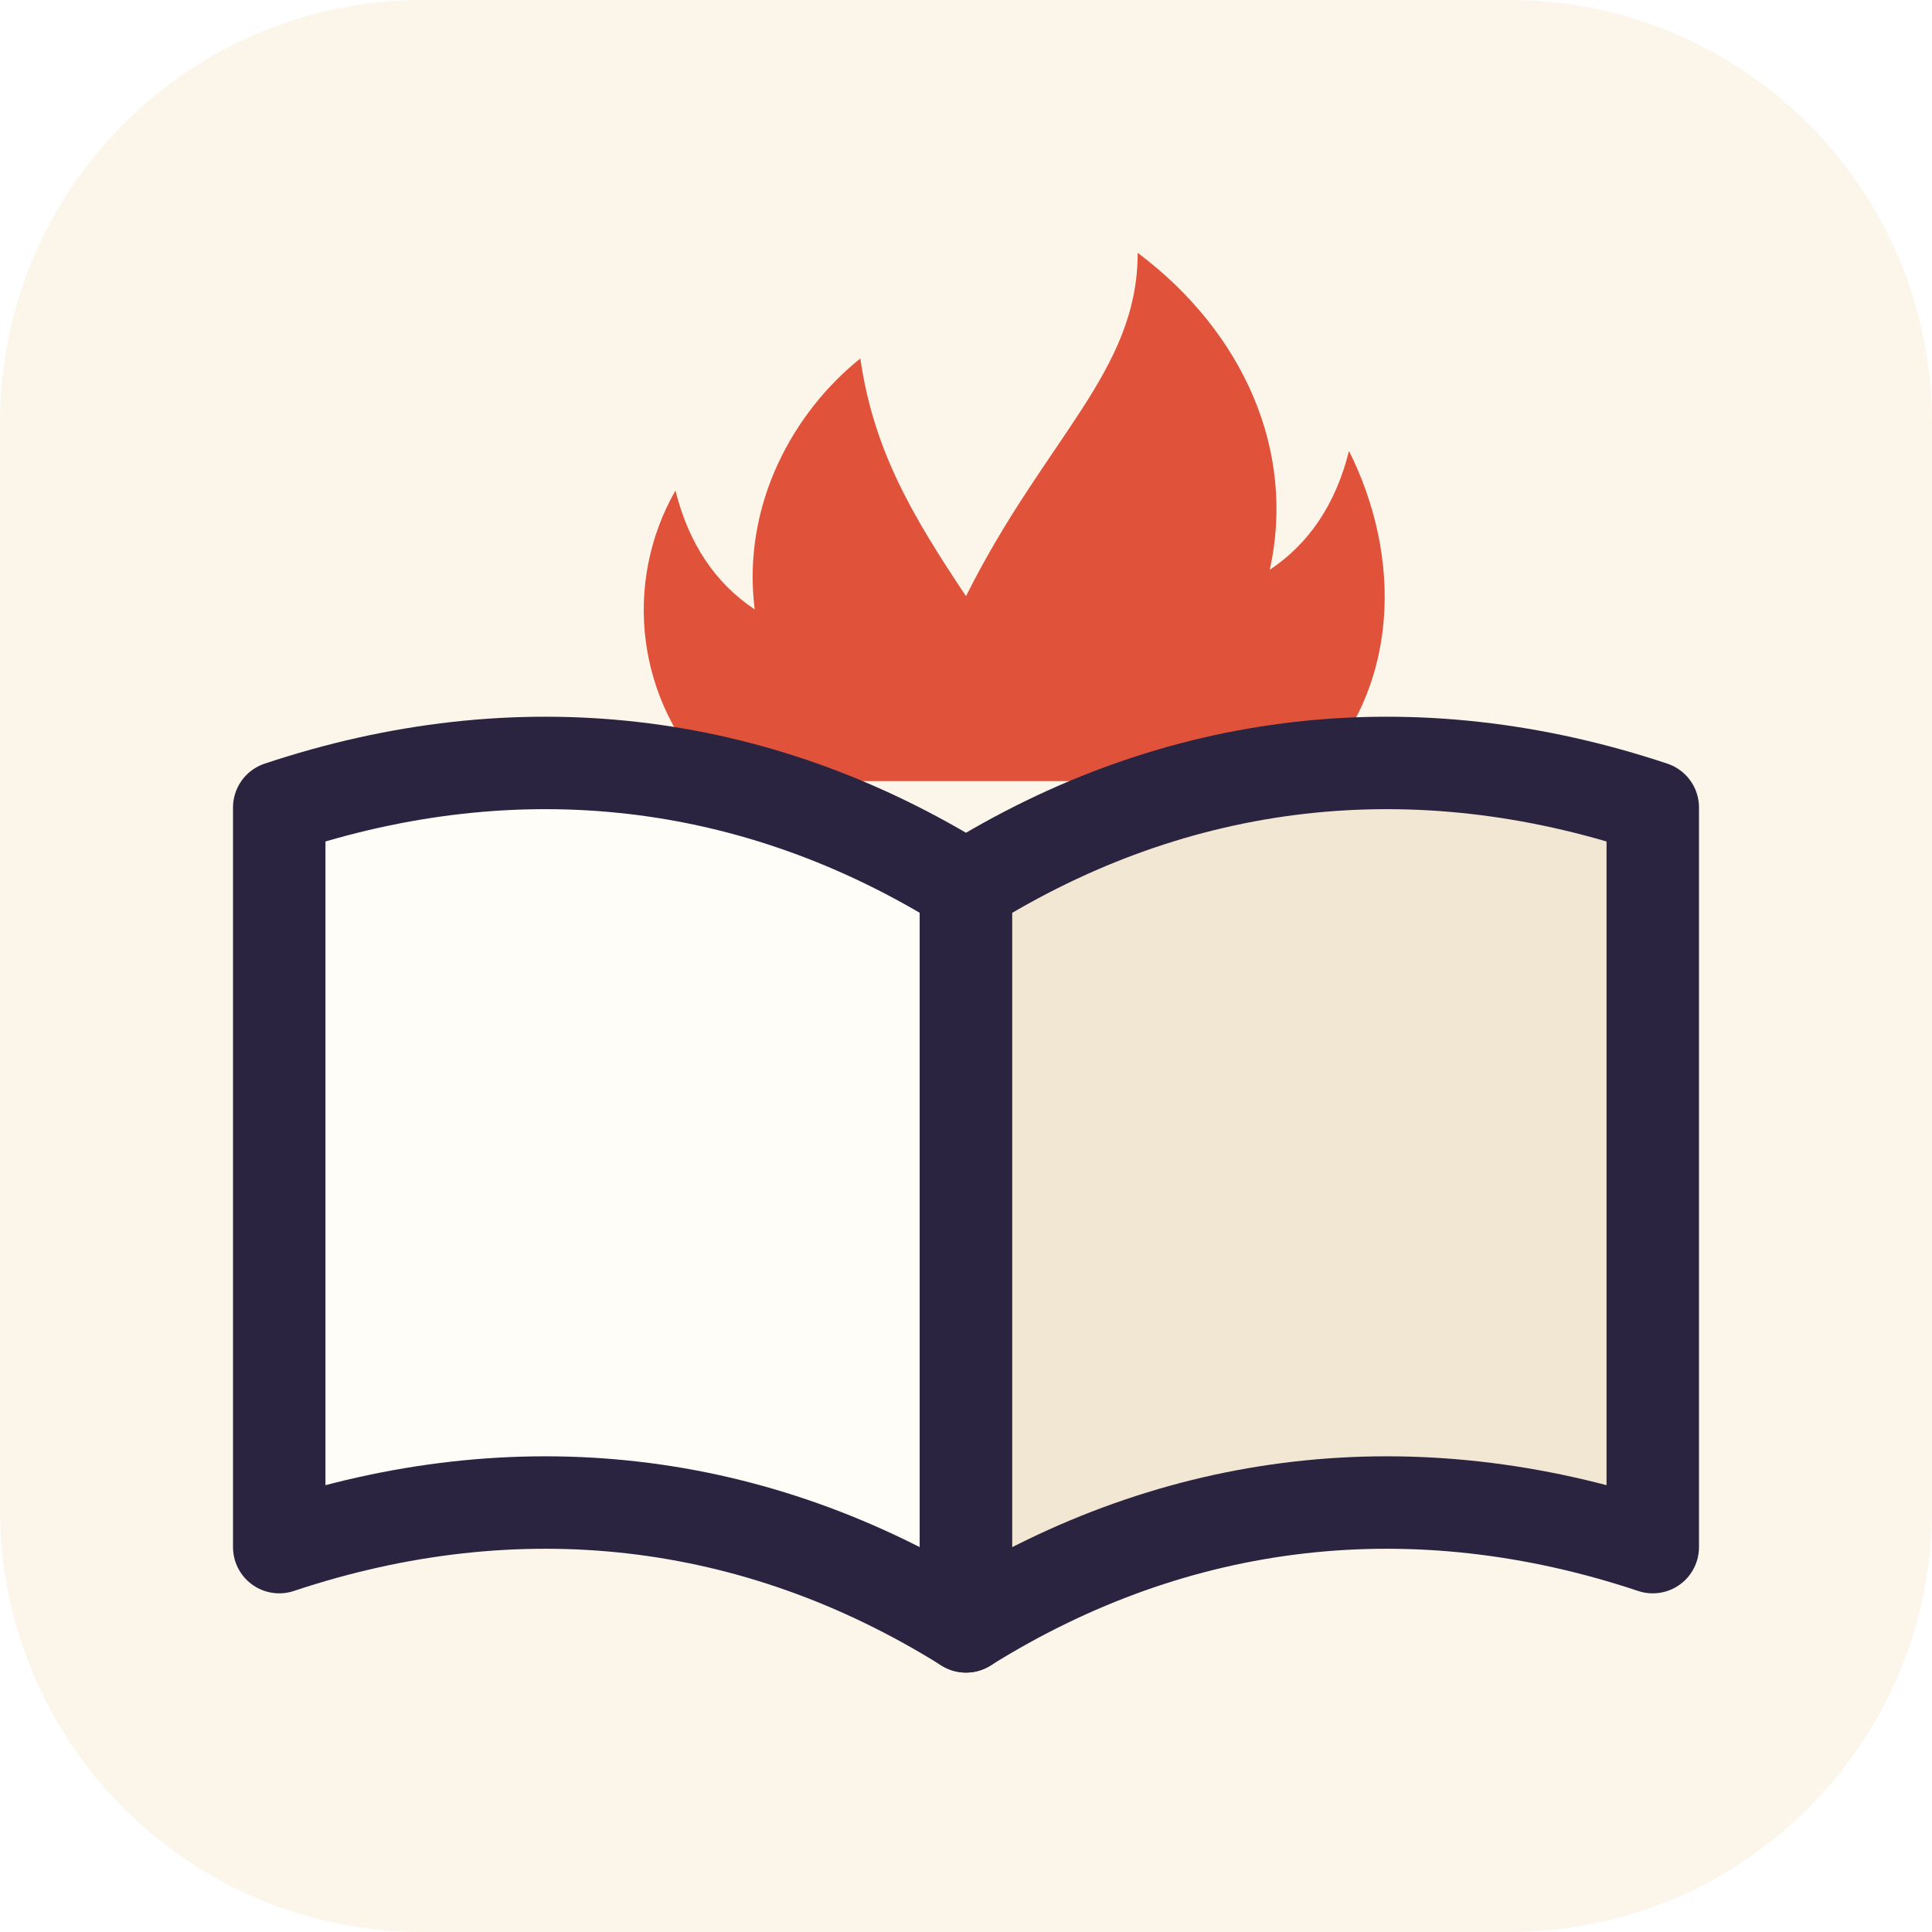
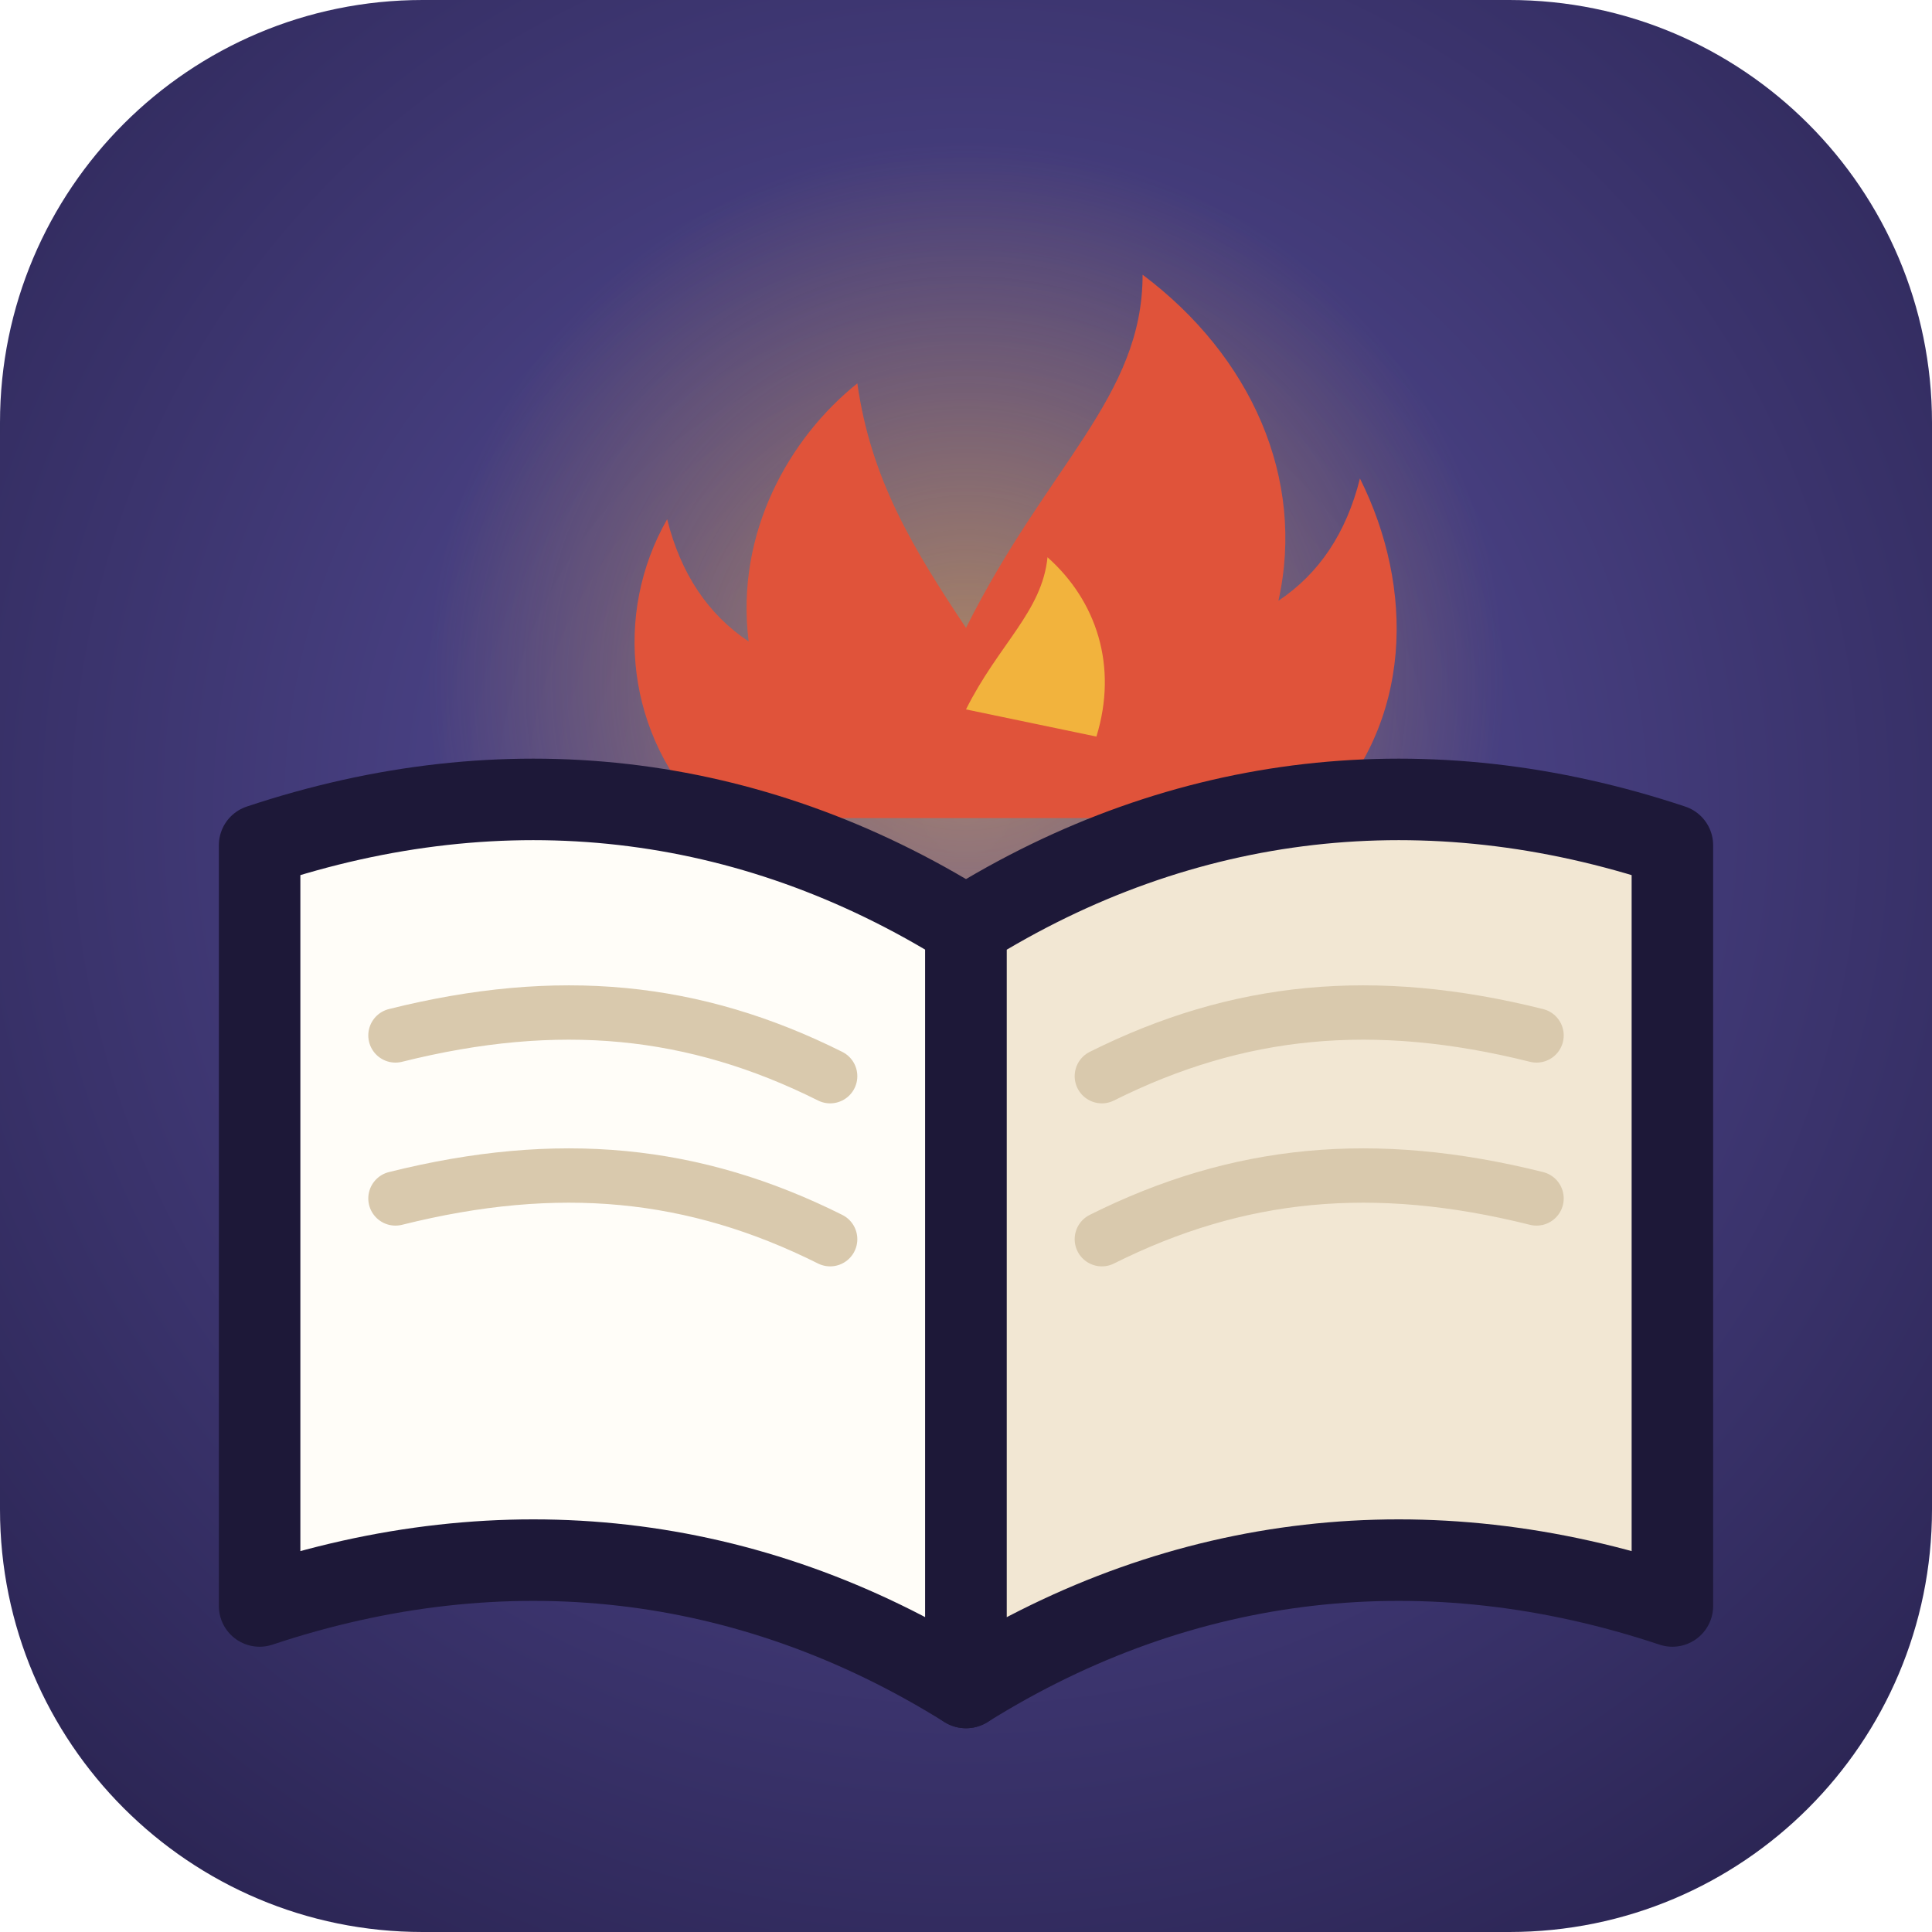
<svg xmlns="http://www.w3.org/2000/svg" viewBox="0 0 64 64">
-   <rect width="64" height="64" rx="14" fill="#fbf5ea" />
-   <g transform="translate(4 4) scale(.875)">
+   <defs>
+     <radialGradient id="bg" cx="50%" cy="42%" r="70%">
+       <stop offset="0" stop-color="#5a519f" />
+       <stop offset="1" stop-color="#2a2452" />
+     </radialGradient>
+     <radialGradient id="glow" cx="50%" cy="50%" r="50%">
+       <stop offset="0" stop-color="#f2b33d" stop-opacity=".55" />
+       <stop offset="1" stop-color="#f2b33d" stop-opacity="0" />
+     </radialGradient>
+   </defs>
+   <rect width="64" height="64" rx="14" fill="url(#bg)" />
+   <g transform="translate(3.20 4.60) scale(0.9)">
+     <circle cx="32" cy="20" r="20" fill="url(#glow)" />
    <path d="M32 18c3-6 6.5-8.5 6.5-13 4 3 6 7.5 5 12 1.5-1 2.5-2.5 3-4.5 2 4 2 9-1.5 12.5H22.5c-3-3-3.5-7.5-1.5-11 .5 2 1.5 3.5 3 4.5-.5-4 1.5-7.5 4-9.5.5 3.5 2 6 4 9z" fill="#e0533a" />
-     <path d="M6 26c9-3 18-2 26 3v28c-8-5-17-6-26-3z" fill="#fffdf8" stroke="#2a2440" stroke-width="3.5" stroke-linejoin="round" />
-     <path d="M58 26c-9-3-18-2-26 3v28c8-5 17-6 26-3z" fill="#f2e7d3" stroke="#2a2440" stroke-width="3.5" stroke-linejoin="round" />
+     <path d="M32 21c1.2-2.4 2.8-3.6 3-5.6 1.8 1.6 2.6 4 1.8 6.6" fill="#f2b33d" />
+     <path d="M6 26c9-3 18-2 26 3v28c-8-5-17-6-26-3z" fill="#fffdf8" stroke="#1d1838" stroke-width="3" stroke-linejoin="round" />
+     <path d="M58 26c-9-3-18-2-26 3v28c8-5 17-6 26-3z" fill="#f2e7d3" stroke="#1d1838" stroke-width="3" stroke-linejoin="round" />
+     <path d="M11 33c6-1.5 11-1 16 1.5M11 39c6-1.5 11-1 16 1.5M37 34.5c5-2.5 10-3 16-1.5M37 40.5c5-2.5 10-3 16-1.5" stroke="#d9c9ad" stroke-width="2" stroke-linecap="round" fill="none" />
  </g>
</svg>
